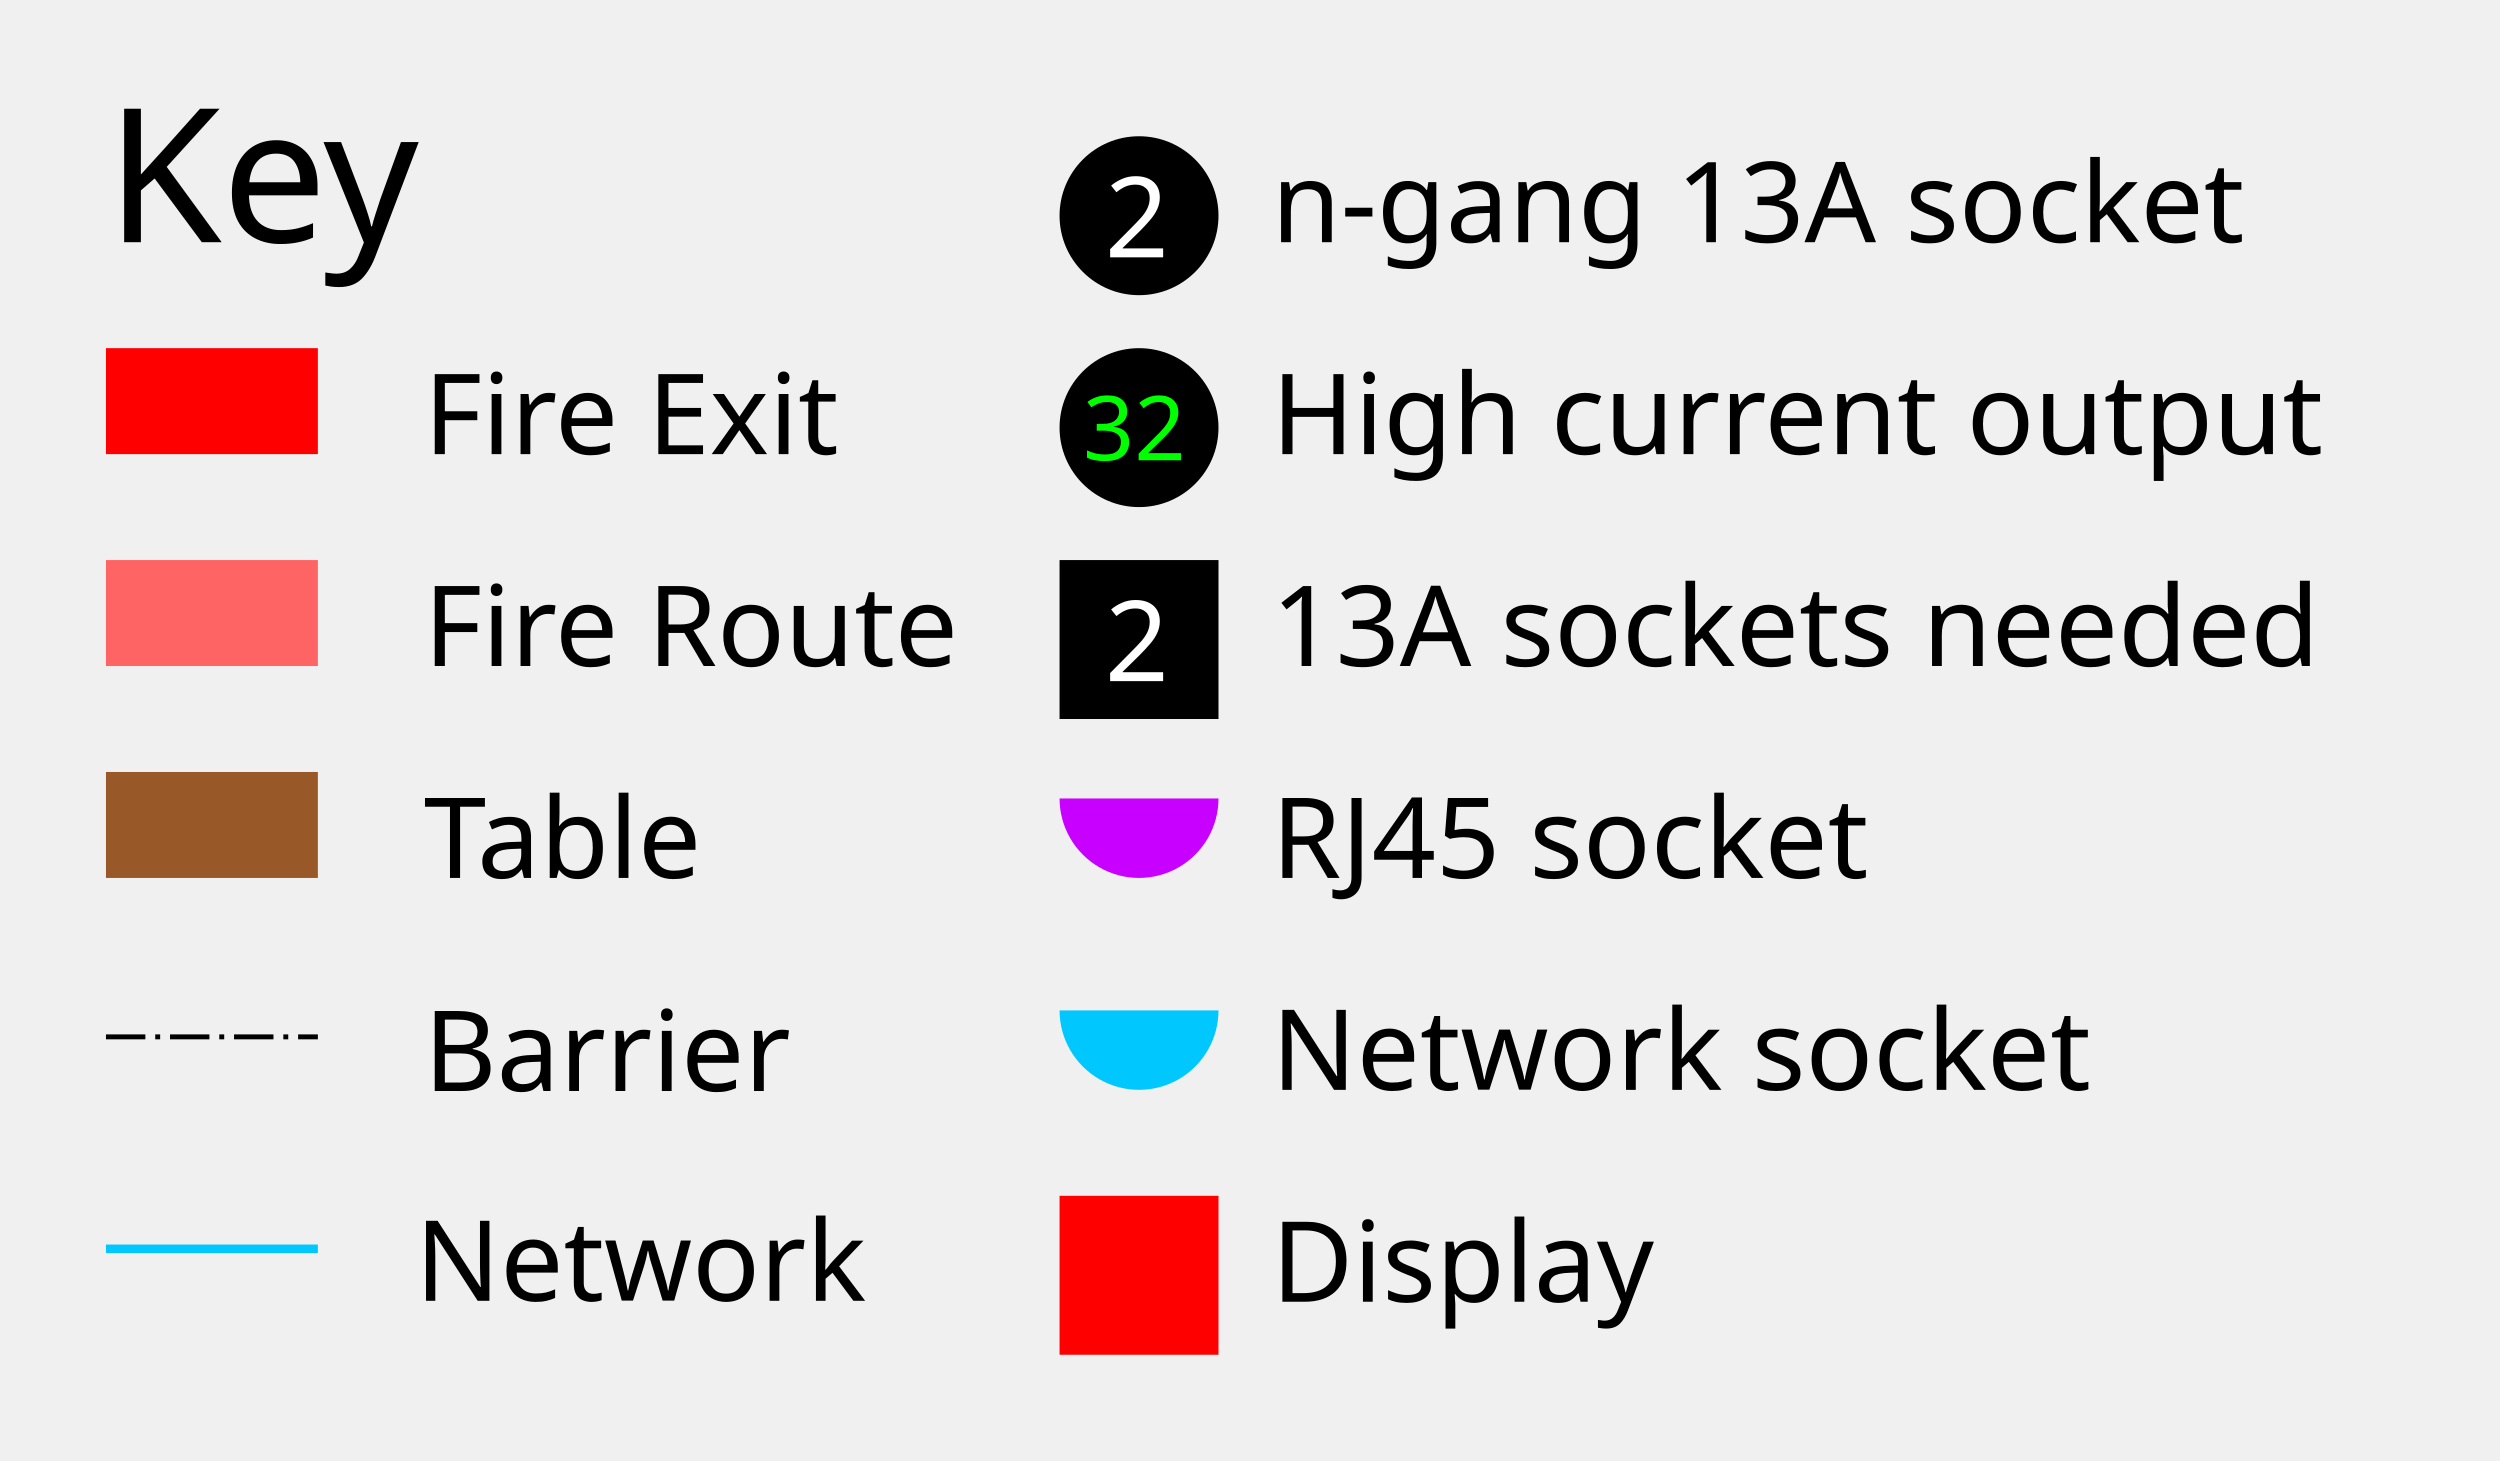
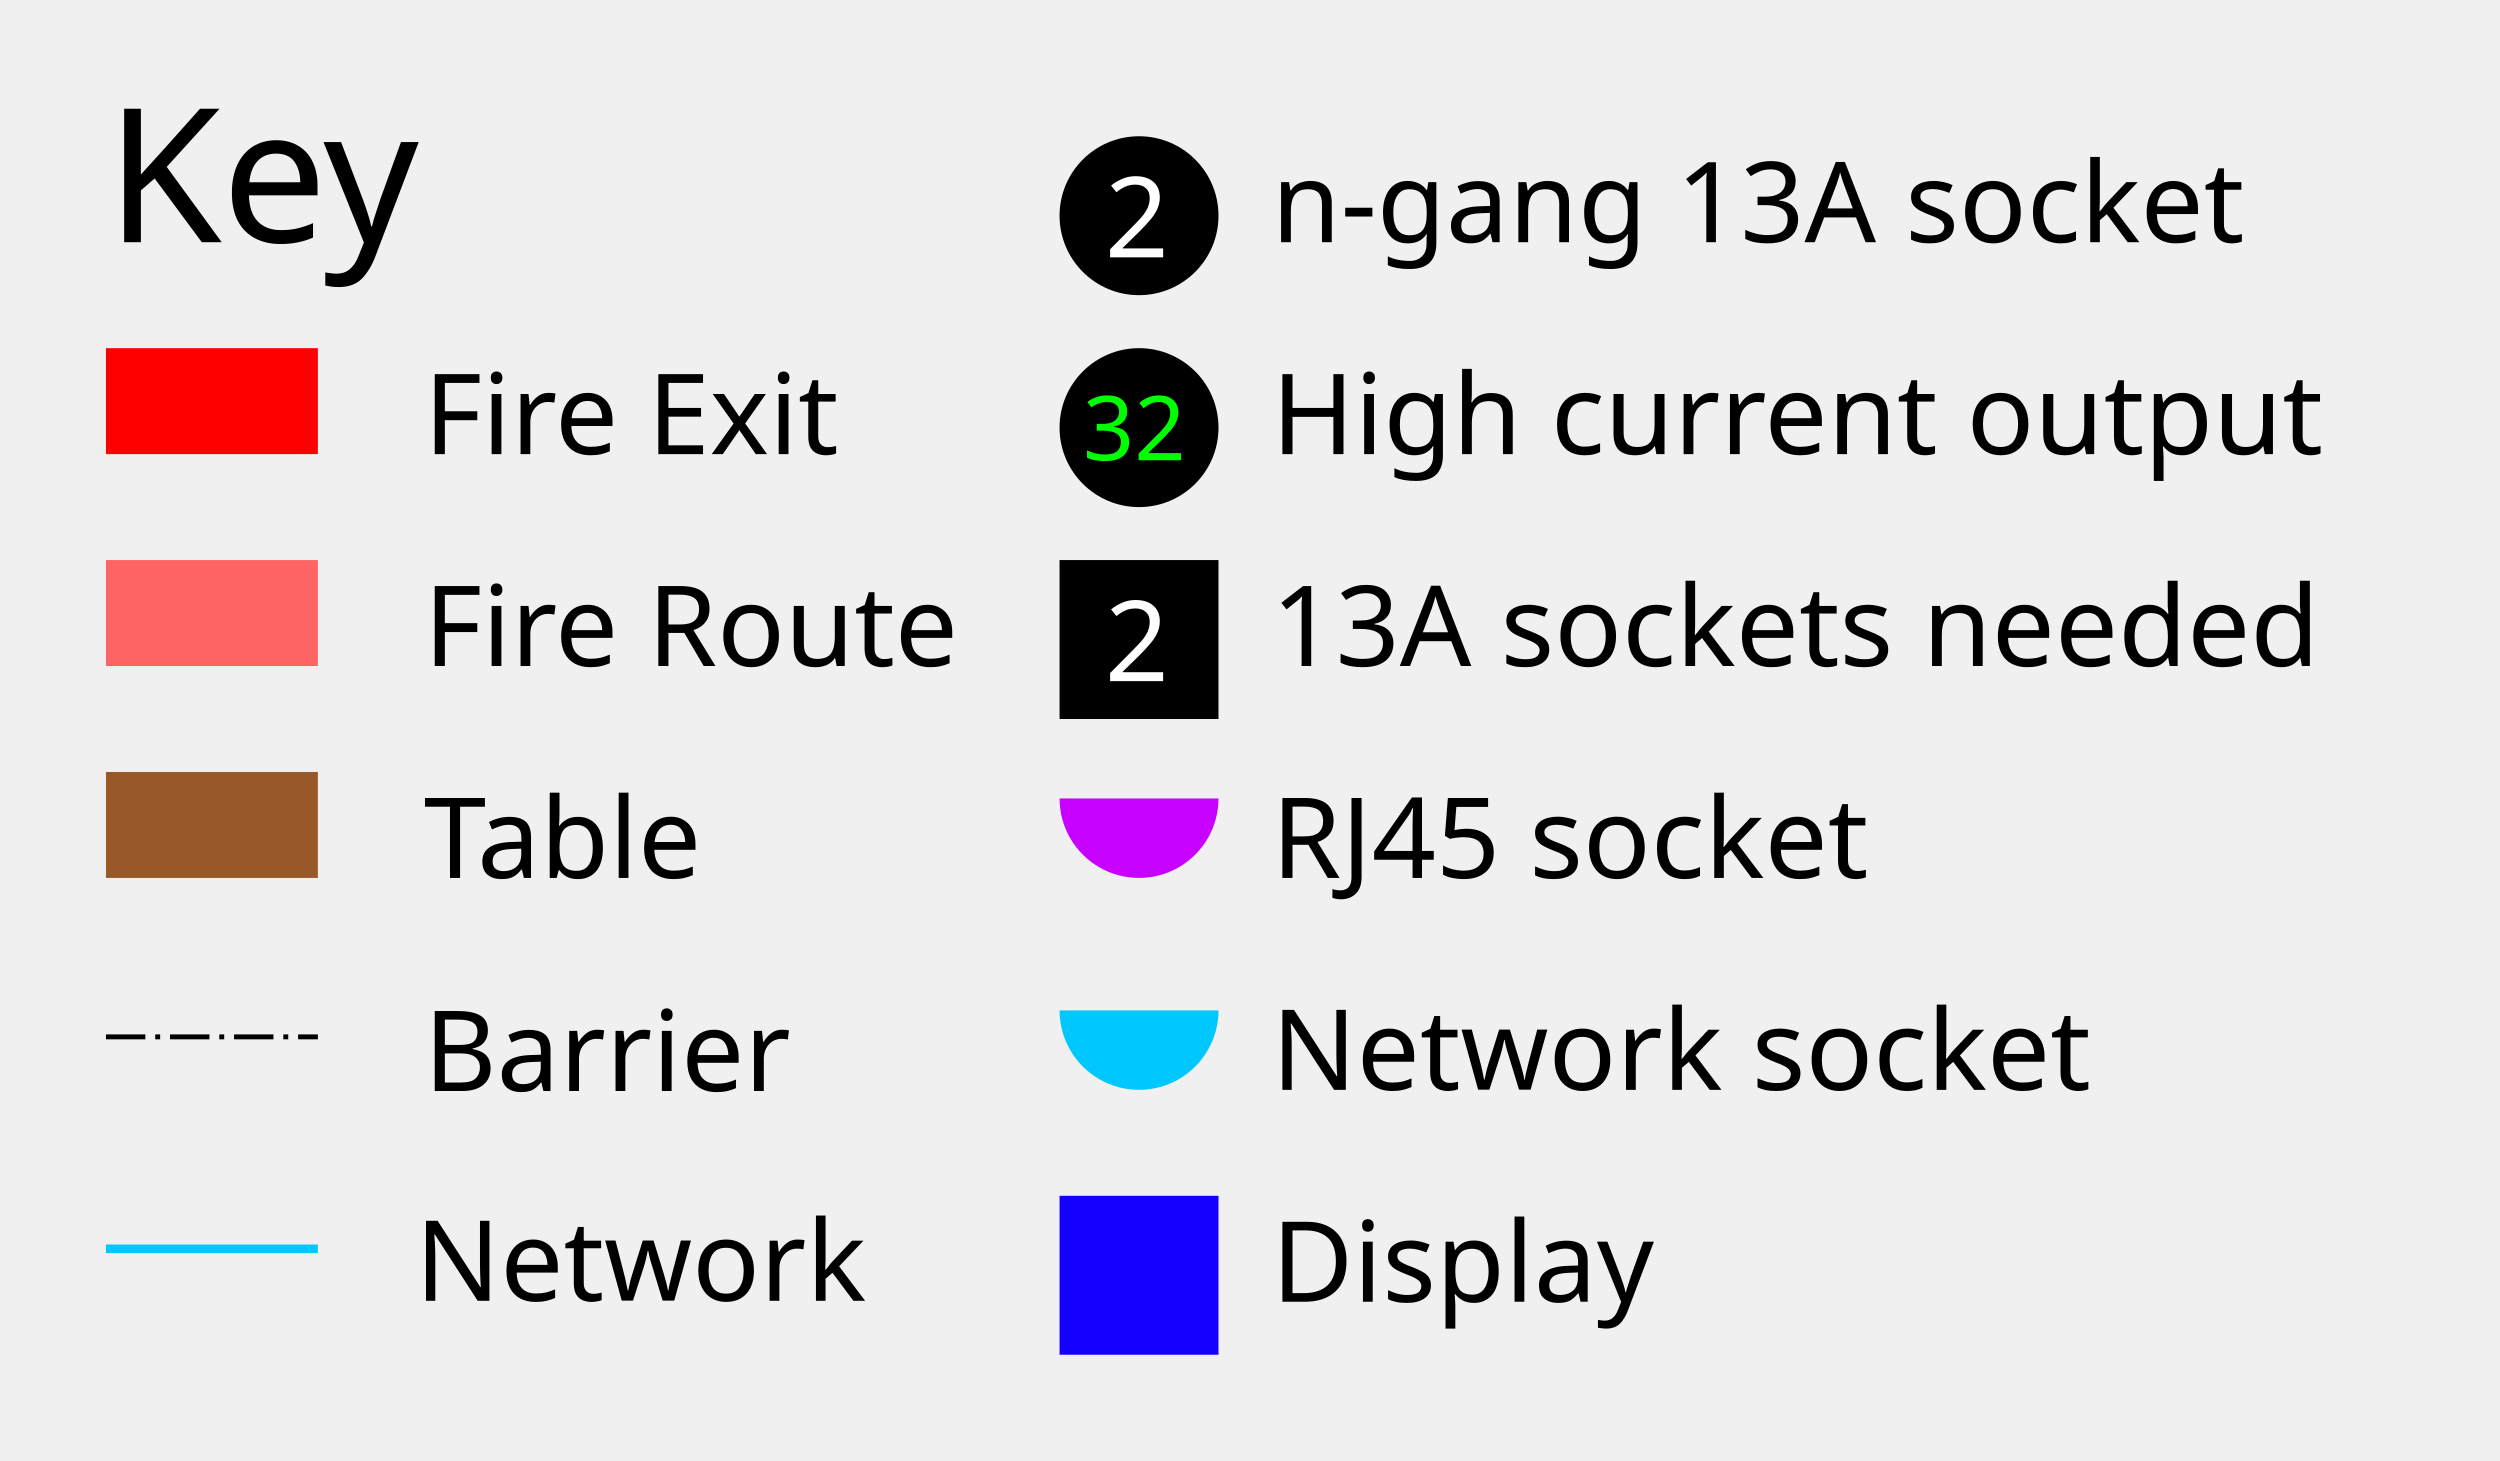
<svg xmlns="http://www.w3.org/2000/svg" width="235.947mm" height="137.859mm" viewBox="0 0 235.947 137.859" version="1.1" id="svg1281">
  <defs id="defs1275" />
  <g id="layer5" transform="translate(-10,-34.14118)" style="display:inline" />
  <g id="layer4" transform="translate(-10,-34.14118)">
    <path style="fill:#00c8ff;fill-opacity:1;stroke:none;stroke-width:50;stroke-linecap:round;stroke-linejoin:round;stroke-miterlimit:4;stroke-dasharray:none;stroke-dashoffset:0;stroke-opacity:1" id="path2549" d="m 125,129.5 a 7.5,7.5 0 0 1 -3.75,6.495 7.5,7.5 0 0 1 -7.5,0 A 7.5,7.5 0 0 1 110,129.5 l 7.5,0 z" />
    <text xml:space="preserve" style="font-style:normal;font-variant:normal;font-weight:normal;font-stretch:normal;font-size:10.583px;line-height:1.25;font-family:sans-serif;-inkscape-font-specification:'sans-serif, Normal';font-variant-ligatures:normal;font-variant-caps:normal;font-variant-numeric:normal;font-feature-settings:normal;text-align:start;letter-spacing:0px;word-spacing:0px;writing-mode:lr-tb;text-anchor:start;fill:#000000;fill-opacity:1;stroke:none;stroke-width:0.265" x="130" y="137" id="text2573">
      <tspan id="tspan2575" x="130" y="137">Network socket</tspan>
    </text>
-     <rect y="147" x="110" height="15" width="15" id="rect2577" style="fill:#ff0000;fill-opacity:1;stroke:none;stroke-width:50;stroke-linecap:round;stroke-linejoin:round;stroke-miterlimit:4;stroke-dasharray:none;stroke-dashoffset:0;stroke-opacity:1" />
+     <rect y="147" x="110" height="15" width="15" id="rect2577" style="fill:#1500ff;fill-opacity:1;stroke:none;stroke-width:50;stroke-linecap:round;stroke-linejoin:round;stroke-miterlimit:4;stroke-dasharray:none;stroke-dashoffset:0;stroke-opacity:1" />
    <text xml:space="preserve" style="font-style:normal;font-variant:normal;font-weight:normal;font-stretch:normal;font-size:10.583px;line-height:1.25;font-family:sans-serif;-inkscape-font-specification:'sans-serif, Normal';font-variant-ligatures:normal;font-variant-caps:normal;font-variant-numeric:normal;font-feature-settings:normal;text-align:start;letter-spacing:0px;word-spacing:0px;writing-mode:lr-tb;text-anchor:start;fill:#000000;fill-opacity:1;stroke:none;stroke-width:0.265" x="130" y="157" id="text2581">
      <tspan id="tspan2583" x="130" y="157">Display</tspan>
    </text>
    <path d="m 125,109.5 a 7.5,7.5 0 0 1 -3.75,6.495 7.5,7.5 0 0 1 -7.5,0 7.5,7.5 0 0 1 -3.75,-6.495 l 7.5,0 z" id="path858" style="fill:#c800ff;fill-opacity:1;stroke:none;stroke-width:50;stroke-linecap:round;stroke-linejoin:round;stroke-miterlimit:4;stroke-dasharray:none;stroke-dashoffset:0;stroke-opacity:1" />
    <text id="text862" y="117" x="130" style="font-style:normal;font-variant:normal;font-weight:normal;font-stretch:normal;font-size:10.583px;line-height:1.25;font-family:sans-serif;-inkscape-font-specification:'sans-serif, Normal';font-variant-ligatures:normal;font-variant-caps:normal;font-variant-numeric:normal;font-feature-settings:normal;text-align:start;letter-spacing:0px;word-spacing:0px;writing-mode:lr-tb;text-anchor:start;fill:#000000;fill-opacity:1;stroke:none;stroke-width:0.265" xml:space="preserve">
      <tspan y="117" x="130" id="tspan860">RJ45 socket</tspan>
    </text>
    <text xml:space="preserve" style="font-style:normal;font-variant:normal;font-weight:normal;font-stretch:normal;font-size:10.583px;line-height:1.25;font-family:sans-serif;-inkscape-font-specification:'sans-serif, Normal';font-variant-ligatures:normal;font-variant-caps:normal;font-variant-numeric:normal;font-feature-settings:normal;text-align:start;letter-spacing:0px;word-spacing:0px;writing-mode:lr-tb;text-anchor:start;fill:#000000;fill-opacity:1;stroke:none;stroke-width:0.265" x="49.175" y="156.908" id="text854" transform="translate(-1.0833333e-7)">
      <tspan id="tspan852" x="49.175" y="156.908">Network </tspan>
    </text>
    <path id="path856" d="M 20,152.001 H 40" style="fill:none;stroke:#00c8ff;stroke-width:0.8;stroke-linecap:butt;stroke-linejoin:round;stroke-miterlimit:4;stroke-dasharray:none;stroke-dashoffset:0;stroke-opacity:1" transform="translate(-1.0833333e-7)" />
  </g>
  <g id="layer3" transform="translate(-10,-34.14118)">
    <circle style="fill:#000000;fill-opacity:1;stroke:none;stroke-width:75;stroke-linecap:round;stroke-linejoin:round;stroke-miterlimit:4;stroke-dasharray:none;stroke-dashoffset:0;stroke-opacity:1" id="path2543" cx="117.5" cy="54.5" r="7.5" />
    <circle r="7.5" cy="74.5" cx="117.5" id="circle2545" style="fill:#000000;fill-opacity:1;stroke:none;stroke-width:75;stroke-linecap:round;stroke-linejoin:round;stroke-miterlimit:4;stroke-dasharray:none;stroke-dashoffset:0;stroke-opacity:1" />
    <rect style="fill:#000000;fill-opacity:1;stroke:none;stroke-width:50;stroke-linecap:round;stroke-linejoin:round;stroke-miterlimit:4;stroke-dasharray:none;stroke-dashoffset:0;stroke-opacity:1" id="rect2547" width="15" height="15" x="110" y="87" />
    <text xml:space="preserve" style="font-style:normal;font-variant:normal;font-weight:normal;font-stretch:normal;font-size:10.583px;line-height:1.25;font-family:sans-serif;-inkscape-font-specification:'sans-serif, Normal';font-variant-ligatures:normal;font-variant-caps:normal;font-variant-numeric:normal;font-feature-settings:normal;text-align:start;letter-spacing:0px;word-spacing:0px;writing-mode:lr-tb;text-anchor:start;fill:#000000;fill-opacity:1;stroke:none;stroke-width:0.265" x="130" y="57" id="text2553">
      <tspan id="tspan2555" x="130" y="57">n-gang 13A socket</tspan>
    </text>
    <text xml:space="preserve" style="font-style:normal;font-variant:normal;font-weight:normal;font-stretch:normal;font-size:10.583px;line-height:1.25;font-family:sans-serif;-inkscape-font-specification:'sans-serif, Normal';font-variant-ligatures:normal;font-variant-caps:normal;font-variant-numeric:normal;font-feature-settings:normal;text-align:start;letter-spacing:0px;word-spacing:0px;writing-mode:lr-tb;text-anchor:start;fill:#000000;fill-opacity:1;stroke:none;stroke-width:0.265" x="130" y="77" id="text2559">
      <tspan id="tspan2561" x="130" y="77">High current output</tspan>
    </text>
    <text xml:space="preserve" style="font-style:normal;font-variant:normal;font-weight:normal;font-stretch:normal;font-size:10.583px;line-height:1.25;font-family:sans-serif;-inkscape-font-specification:'sans-serif, Normal';font-variant-ligatures:normal;font-variant-caps:normal;font-variant-numeric:normal;font-feature-settings:normal;text-align:start;letter-spacing:0px;word-spacing:0px;writing-mode:lr-tb;text-anchor:start;fill:#000000;fill-opacity:1;stroke:none;stroke-width:0.265" x="130" y="97" id="text2565">
      <tspan id="tspan2569" x="130" y="97">13A sockets needed</tspan>
    </text>
    <text xml:space="preserve" style="font-style:normal;font-variant:normal;font-weight:normal;font-stretch:normal;font-size:10.583px;line-height:1.25;font-family:sans-serif;-inkscape-font-specification:'sans-serif, Normal';font-variant-ligatures:normal;font-variant-caps:normal;font-variant-numeric:normal;font-feature-settings:normal;text-align:start;letter-spacing:0px;word-spacing:0px;writing-mode:lr-tb;text-anchor:start;fill:#ffffff;fill-opacity:1;stroke:none;stroke-width:0.265" x="114.275" y="58.427" id="text2587">
      <tspan id="tspan2585" x="114.275" y="58.427" style="font-style:normal;font-variant:normal;font-weight:normal;font-stretch:normal;font-size:10.583px;font-family:sans-serif;-inkscape-font-specification:'sans-serif, Normal';font-variant-ligatures:normal;font-variant-caps:normal;font-variant-numeric:normal;font-feature-settings:normal;text-align:start;writing-mode:lr-tb;text-anchor:start;fill:#ffffff;fill-opacity:1;stroke-width:0.265">2</tspan>
    </text>
    <text xml:space="preserve" style="font-style:normal;font-variant:normal;font-weight:normal;font-stretch:normal;font-size:8.467px;line-height:1.25;font-family:sans-serif;-inkscape-font-specification:'sans-serif, Normal';font-variant-ligatures:normal;font-variant-caps:normal;font-variant-numeric:normal;font-feature-settings:normal;text-align:start;letter-spacing:0px;word-spacing:0px;writing-mode:lr-tb;text-anchor:start;fill:#00ff00;fill-opacity:1;stroke:none;stroke-width:0.265" x="112.212" y="77.582" id="text2591">
      <tspan id="tspan2595" x="112.212" y="77.582">32</tspan>
    </text>
    <text xml:space="preserve" style="font-style:normal;font-variant:normal;font-weight:normal;font-stretch:normal;font-size:10.583px;line-height:1.25;font-family:sans-serif;-inkscape-font-specification:'sans-serif, Normal';font-variant-ligatures:normal;font-variant-caps:normal;font-variant-numeric:normal;font-feature-settings:normal;text-align:start;letter-spacing:0px;word-spacing:0px;writing-mode:lr-tb;text-anchor:start;fill:#ffffff;fill-opacity:1;stroke:none;stroke-width:0.265" x="114.275" y="98.427" id="text2599">
      <tspan id="tspan2601" x="114.275" y="98.427">2</tspan>
    </text>
  </g>
  <g id="layer2" transform="translate(-10,-34.14118)">
    <rect style="fill:#985827;fill-opacity:1;stroke:none;stroke-width:50;stroke-linecap:round;stroke-linejoin:round;stroke-miterlimit:4;stroke-dasharray:none;stroke-dashoffset:0;stroke-opacity:1" id="rect2360" width="20" height="10" x="20" y="107" />
    <text xml:space="preserve" style="font-style:normal;font-variant:normal;font-weight:normal;font-stretch:normal;font-size:10.583px;line-height:1.25;font-family:sans-serif;-inkscape-font-specification:'sans-serif, Normal';font-variant-ligatures:normal;font-variant-caps:normal;font-variant-numeric:normal;font-feature-settings:normal;text-align:start;letter-spacing:0px;word-spacing:0px;writing-mode:lr-tb;text-anchor:start;fill:#000000;fill-opacity:1;stroke:none;stroke-width:0.265" x="50" y="117" id="text2364">
      <tspan id="tspan2366" x="50" y="117">Table</tspan>
    </text>
    <text id="text876" y="137.108" x="50" style="font-style:normal;font-variant:normal;font-weight:normal;font-stretch:normal;font-size:10.583px;line-height:1.25;font-family:sans-serif;-inkscape-font-specification:'sans-serif, Normal';font-variant-ligatures:normal;font-variant-caps:normal;font-variant-numeric:normal;font-feature-settings:normal;text-align:start;letter-spacing:0px;word-spacing:0px;writing-mode:lr-tb;text-anchor:start;fill:#000000;fill-opacity:1;stroke:none;stroke-width:0.265" xml:space="preserve">
      <tspan y="137.108" x="50" id="tspan874">Barrier</tspan>
    </text>
    <path style="fill:none;stroke:#000000;stroke-width:0.465;stroke-linecap:butt;stroke-linejoin:round;stroke-miterlimit:4;stroke-dasharray:3.72, 0.93, 0.465, 0.93;stroke-dashoffset:0;stroke-opacity:1" d="M 20,132.001 H 40" id="path878" />
  </g>
  <g id="layer1" transform="translate(-10,-34.14118)">
    <text xml:space="preserve" style="font-style:normal;font-variant:normal;font-weight:normal;font-stretch:normal;font-size:263.758px;line-height:1.25;font-family:sans-serif;-inkscape-font-specification:'sans-serif, Normal';font-variant-ligatures:normal;font-variant-caps:normal;font-variant-numeric:normal;font-feature-settings:normal;text-align:start;letter-spacing:0px;word-spacing:0px;writing-mode:lr-tb;text-anchor:start;fill:#000000;fill-opacity:1;stroke:none;stroke-width:0.265" x="20" y="57" id="text1830">
      <tspan id="tspan1838" style="font-style:normal;font-variant:normal;font-weight:normal;font-stretch:normal;font-size:17.639px;font-family:sans-serif;-inkscape-font-specification:'sans-serif, Normal';font-variant-ligatures:normal;font-variant-caps:normal;font-variant-numeric:normal;font-feature-settings:normal;text-align:start;writing-mode:lr-tb;text-anchor:start" x="20" y="57">Key</tspan>
    </text>
    <rect style="fill:#ff0000;fill-opacity:1;stroke:none;stroke-width:50;stroke-linecap:round;stroke-linejoin:round;stroke-miterlimit:4;stroke-dasharray:none;stroke-dashoffset:0;stroke-opacity:1" id="rect1840" width="20" height="10" x="20" y="67" />
    <text xml:space="preserve" style="font-style:normal;font-variant:normal;font-weight:normal;font-stretch:normal;font-size:10.583px;line-height:1.25;font-family:sans-serif;-inkscape-font-specification:'sans-serif, Normal';font-variant-ligatures:normal;font-variant-caps:normal;font-variant-numeric:normal;font-feature-settings:normal;text-align:start;letter-spacing:0px;word-spacing:0px;writing-mode:lr-tb;text-anchor:start;fill:#000000;fill-opacity:1;stroke:none;stroke-width:0.265" x="50" y="77" id="text1844">
      <tspan id="tspan1846" x="50" y="77">Fire Exit</tspan>
    </text>
    <rect style="fill:#ff6464;fill-opacity:1;stroke:none;stroke-width:50;stroke-linecap:round;stroke-linejoin:round;stroke-miterlimit:4;stroke-dasharray:none;stroke-dashoffset:0;stroke-opacity:1" id="rect1848" width="20" height="10" x="20" y="87" />
    <text xml:space="preserve" style="font-style:normal;font-variant:normal;font-weight:normal;font-stretch:normal;font-size:10.583px;line-height:1.25;font-family:sans-serif;-inkscape-font-specification:'sans-serif, Normal';font-variant-ligatures:normal;font-variant-caps:normal;font-variant-numeric:normal;font-feature-settings:normal;text-align:start;letter-spacing:0px;word-spacing:0px;writing-mode:lr-tb;text-anchor:start;fill:#000000;fill-opacity:1;stroke:none;stroke-width:0.265" x="50" y="97" id="text1852">
      <tspan id="tspan1854" x="50" y="97">Fire Route</tspan>
    </text>
  </g>
</svg>
